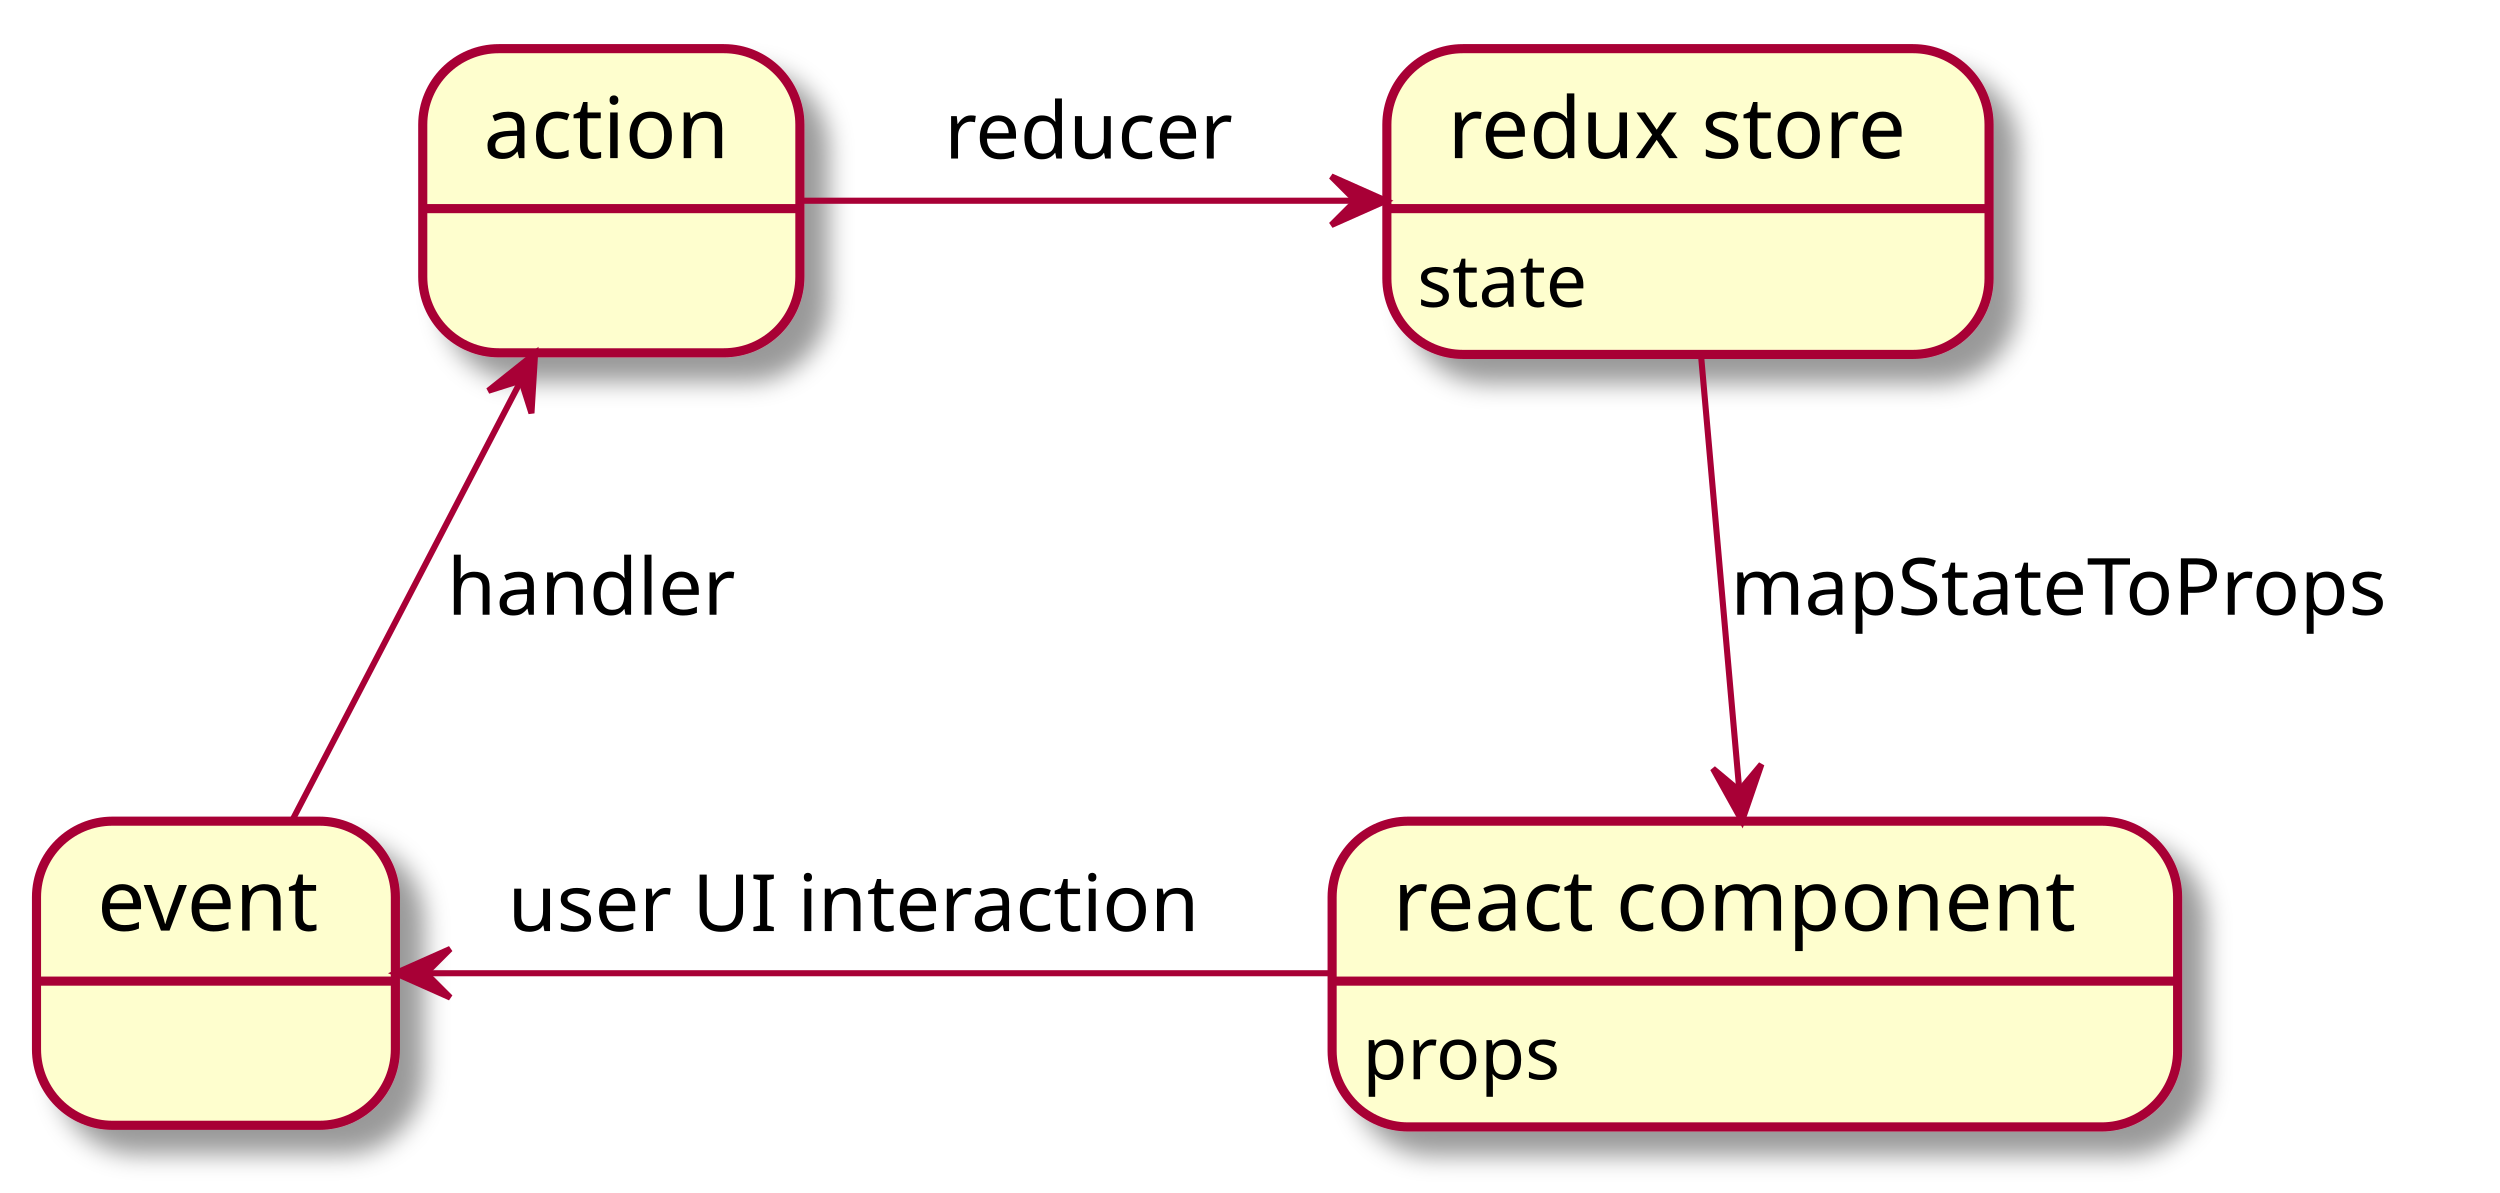
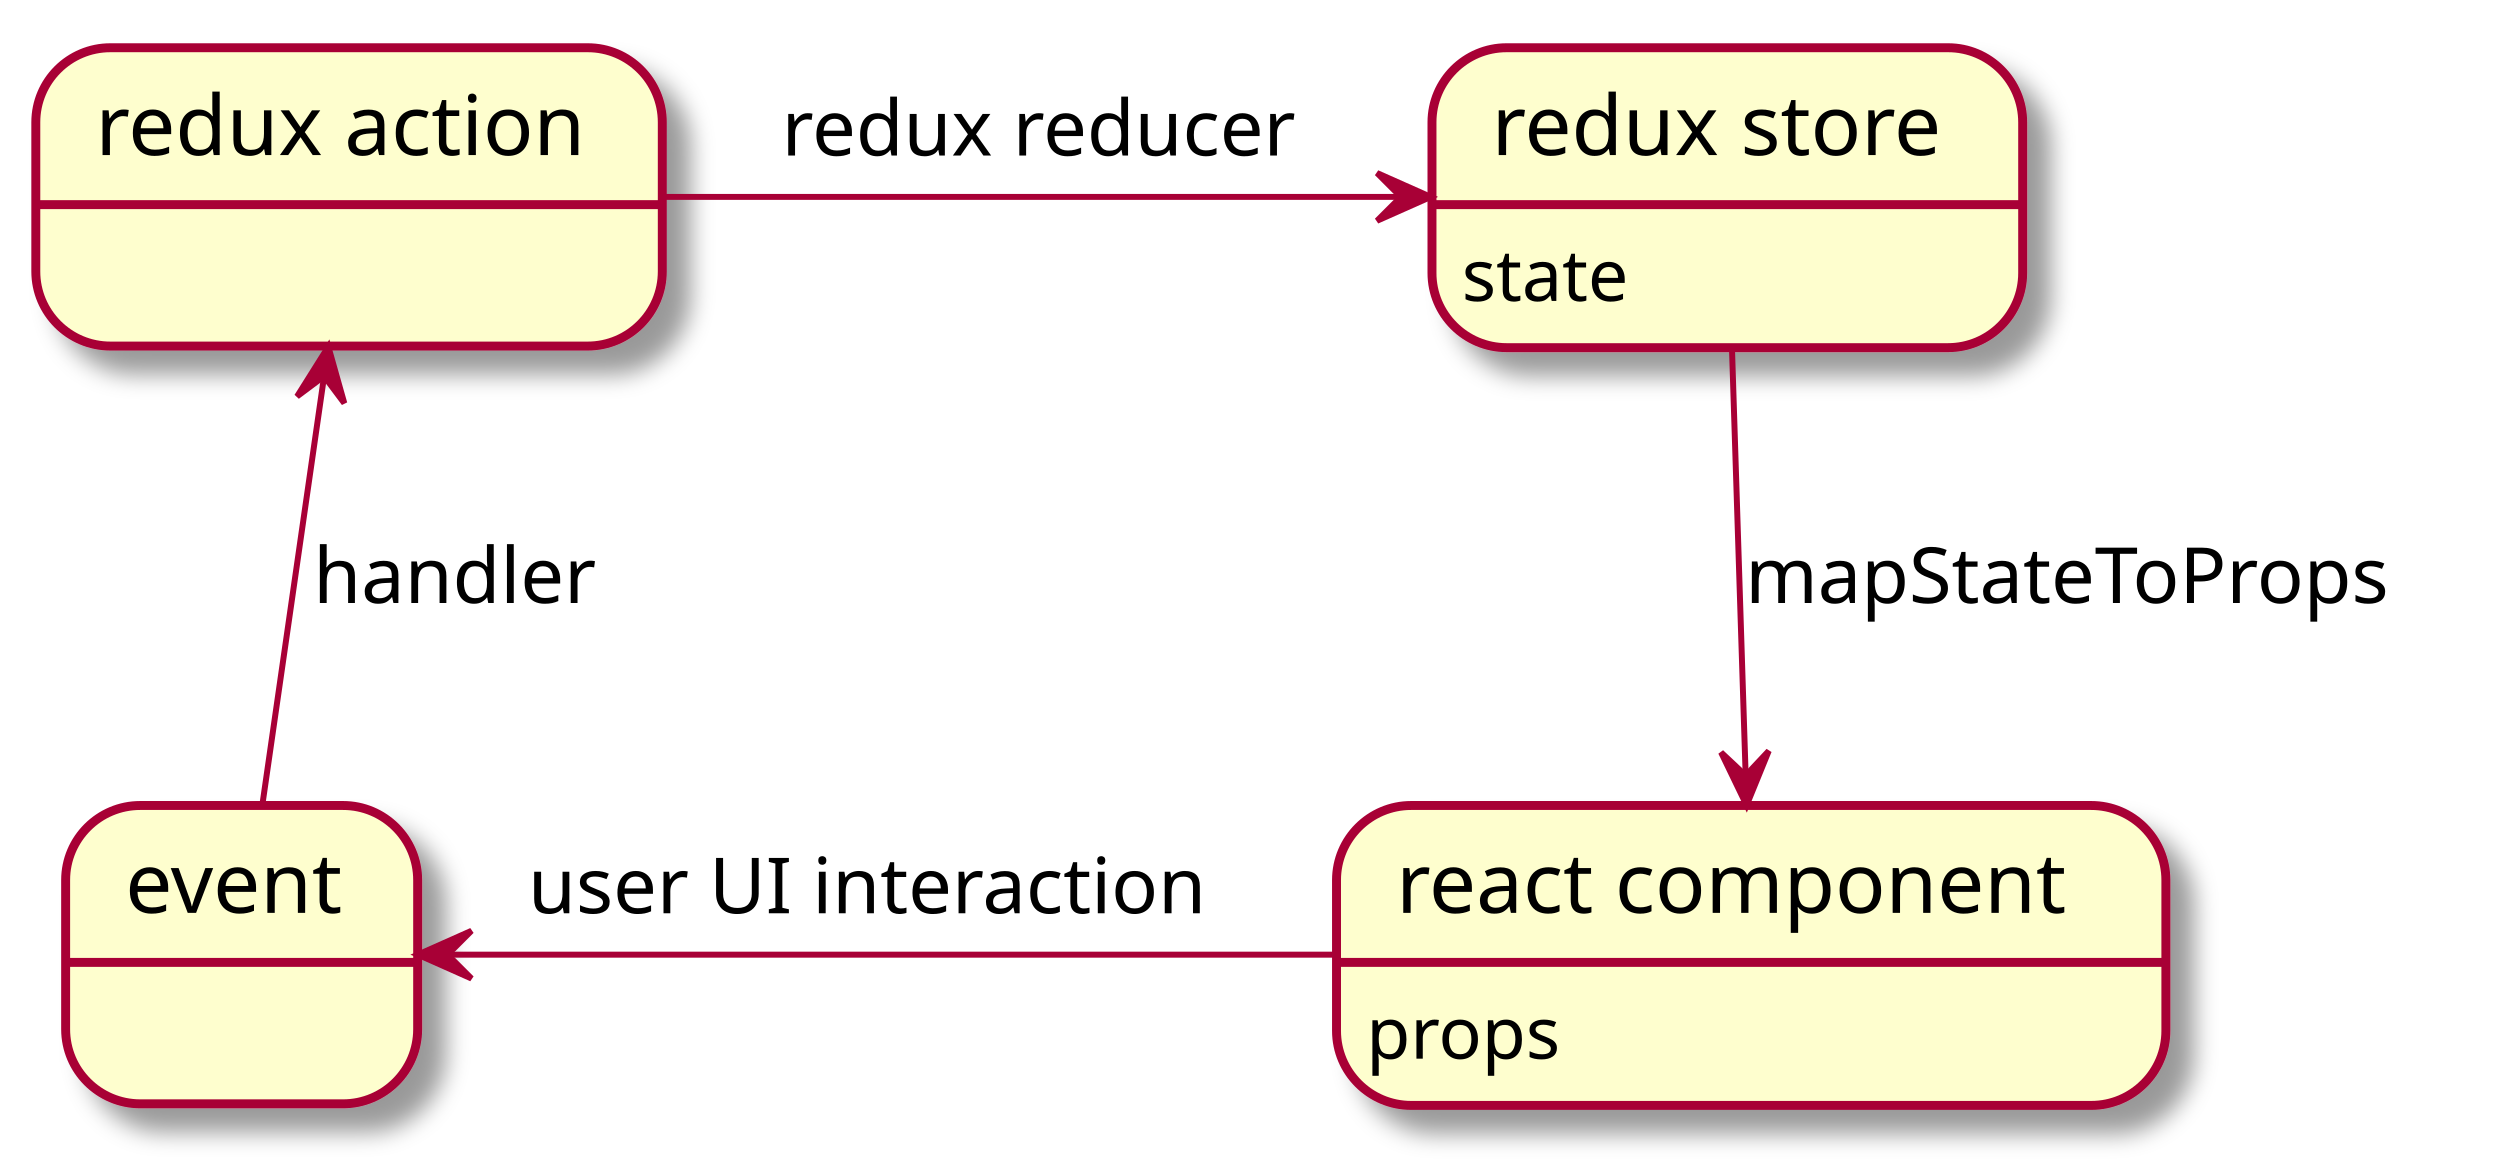
- <svg xmlns="http://www.w3.org/2000/svg" contentScriptType="application/ecmascript" contentStyleType="text/css" height="196px" preserveAspectRatio="none" style="width:411px;height:196px;" version="1.1" viewBox="0 0 411 196" width="411px" zoomAndPan="magnify">
+ <svg xmlns="http://www.w3.org/2000/svg" contentScriptType="application/ecmascript" contentStyleType="text/css" height="196px" preserveAspectRatio="none" style="width:419px;height:196px;" version="1.1" viewBox="0 0 419 196" width="419px" zoomAndPan="magnify">
  <defs>
-     <filter height="300%" id="fy3p8fxzv5dih" width="300%" x="-1" y="-1">
+     <filter height="300%" id="fd6zfd5ibzypt" width="300%" x="-1" y="-1">
      <feGaussianBlur result="blurOut" stdDeviation="2.0" />
      <feColorMatrix in="blurOut" result="blurOut2" type="matrix" values="0 0 0 0 0 0 0 0 0 0 0 0 0 0 0 0 0 0 .4 0" />
      <feOffset dx="4.0" dy="4.0" in="blurOut2" result="blurOut3" />
      <feBlend in="SourceGraphic" in2="blurOut3" mode="normal" />
    </filter>
  </defs>
  <g>
-     <rect fill="#FEFECE" filter="url(#fy3p8fxzv5dih)" height="50.266" rx="12.5" ry="12.5" style="stroke: #A80036; stroke-width: 1.5;" width="99" x="228" y="8" />
-     <line style="stroke: #A80036; stroke-width: 1.5;" x1="228" x2="327" y1="34.297" y2="34.297" />
-     <text fill="#000000" font-family="sans-serif" font-size="14" lengthAdjust="spacingAndGlyphs" textLength="79" x="238" y="25.995">redux store</text>
-     <text fill="#000000" font-family="sans-serif" font-size="12" lengthAdjust="spacingAndGlyphs" textLength="33" x="233" y="50.435">state</text>
-     <rect fill="#FEFECE" filter="url(#fy3p8fxzv5dih)" height="50.266" rx="12.5" ry="12.5" style="stroke: #A80036; stroke-width: 1.5;" width="139" x="219" y="135" />
-     <line style="stroke: #A80036; stroke-width: 1.5;" x1="219" x2="358" y1="161.297" y2="161.297" />
-     <text fill="#000000" font-family="sans-serif" font-size="14" lengthAdjust="spacingAndGlyphs" textLength="119" x="229" y="152.995">react component</text>
-     <text fill="#000000" font-family="sans-serif" font-size="12" lengthAdjust="spacingAndGlyphs" textLength="36" x="224" y="177.435">props</text>
-     <rect fill="#FEFECE" filter="url(#fy3p8fxzv5dih)" height="50" rx="12.5" ry="12.5" style="stroke: #A80036; stroke-width: 1.5;" width="59" x="6" y="135" />
-     <line style="stroke: #A80036; stroke-width: 1.5;" x1="6" x2="65" y1="161.297" y2="161.297" />
-     <text fill="#000000" font-family="sans-serif" font-size="14" lengthAdjust="spacingAndGlyphs" textLength="39" x="16" y="152.995">event</text>
-     <rect fill="#FEFECE" filter="url(#fy3p8fxzv5dih)" height="50" rx="12.5" ry="12.5" style="stroke: #A80036; stroke-width: 1.5;" width="62" x="69.5" y="8" />
-     <line style="stroke: #A80036; stroke-width: 1.5;" x1="69.5" x2="131.5" y1="34.297" y2="34.297" />
-     <text fill="#000000" font-family="sans-serif" font-size="14" lengthAdjust="spacingAndGlyphs" textLength="42" x="79.5" y="25.995">action</text>
-     <path d="M279.62,58.1 C281.42,78.59 284.02,108.08 285.94,129.88 " fill="none" id="store-&gt;comp" style="stroke: #A80036; stroke-width: 1.0;" />
-     <polygon fill="#A80036" points="286.39,134.97,289.578,125.651,285.948,129.99,281.609,126.359,286.39,134.97" style="stroke: #A80036; stroke-width: 1.0;" />
-     <text fill="#000000" font-family="sans-serif" font-size="13" lengthAdjust="spacingAndGlyphs" textLength="115" x="284.5" y="101.067">mapStateToProps</text>
-     <path d="M70.47,160 C108.63,160 170.72,160 218.89,160 " fill="none" id="event&lt;-comp" style="stroke: #A80036; stroke-width: 1.0;" />
-     <polygon fill="#A80036" points="65.02,160,74.02,164,70.02,160,74.02,156,65.02,160" style="stroke: #A80036; stroke-width: 1.0;" />
-     <text fill="#000000" font-family="sans-serif" font-size="13" lengthAdjust="spacingAndGlyphs" textLength="117" x="83.5" y="153.067">user UI interaction</text>
-     <path d="M85.61,62.64 C74.23,84.52 58.73,114.33 47.99,134.97 " fill="none" id="action&lt;-event" style="stroke: #A80036; stroke-width: 1.0;" />
-     <polygon fill="#A80036" points="87.97,58.1,80.272,64.243,85.665,62.537,87.372,67.931,87.97,58.1" style="stroke: #A80036; stroke-width: 1.0;" />
-     <text fill="#000000" font-family="sans-serif" font-size="13" lengthAdjust="spacingAndGlyphs" textLength="48" x="73.5" y="101.067">handler</text>
-     <path d="M131.74,33 C156.88,33 192.83,33 222.73,33 " fill="none" id="action-&gt;store" style="stroke: #A80036; stroke-width: 1.0;" />
-     <polygon fill="#A80036" points="227.86,33,218.86,29,222.86,33,218.86,37,227.86,33" style="stroke: #A80036; stroke-width: 1.0;" />
-     <text fill="#000000" font-family="sans-serif" font-size="13" lengthAdjust="spacingAndGlyphs" textLength="49" x="155.25" y="26.067">reducer</text>
+     <rect fill="#FEFECE" filter="url(#fd6zfd5ibzypt)" height="50.266" rx="12.5" ry="12.5" style="stroke: #A80036; stroke-width: 1.5;" width="99" x="240" y="8" />
+     <line style="stroke: #A80036; stroke-width: 1.5;" x1="240" x2="339" y1="34.297" y2="34.297" />
+     <text fill="#000000" font-family="sans-serif" font-size="14" lengthAdjust="spacingAndGlyphs" textLength="79" x="250" y="25.995">redux store</text>
+     <text fill="#000000" font-family="sans-serif" font-size="12" lengthAdjust="spacingAndGlyphs" textLength="33" x="245" y="50.435">state</text>
+     <rect fill="#FEFECE" filter="url(#fd6zfd5ibzypt)" height="50.266" rx="12.5" ry="12.5" style="stroke: #A80036; stroke-width: 1.5;" width="139" x="224" y="135" />
+     <line style="stroke: #A80036; stroke-width: 1.5;" x1="224" x2="363" y1="161.297" y2="161.297" />
+     <text fill="#000000" font-family="sans-serif" font-size="14" lengthAdjust="spacingAndGlyphs" textLength="119" x="234" y="152.995">react component</text>
+     <text fill="#000000" font-family="sans-serif" font-size="12" lengthAdjust="spacingAndGlyphs" textLength="36" x="229" y="177.435">props</text>
+     <rect fill="#FEFECE" filter="url(#fd6zfd5ibzypt)" height="50" rx="12.5" ry="12.5" style="stroke: #A80036; stroke-width: 1.5;" width="59" x="11" y="135" />
+     <line style="stroke: #A80036; stroke-width: 1.5;" x1="11" x2="70" y1="161.297" y2="161.297" />
+     <text fill="#000000" font-family="sans-serif" font-size="14" lengthAdjust="spacingAndGlyphs" textLength="39" x="21" y="152.995">event</text>
+     <rect fill="#FEFECE" filter="url(#fd6zfd5ibzypt)" height="50" rx="12.5" ry="12.5" style="stroke: #A80036; stroke-width: 1.5;" width="105" x="6" y="8" />
+     <line style="stroke: #A80036; stroke-width: 1.5;" x1="6" x2="111" y1="34.297" y2="34.297" />
+     <text fill="#000000" font-family="sans-serif" font-size="14" lengthAdjust="spacingAndGlyphs" textLength="85" x="16" y="25.995">redux action</text>
+     <path d="M290.27,58.1 C290.93,78.59 291.87,108.08 292.57,129.88 " fill="none" id="store-&gt;comp" style="stroke: #A80036; stroke-width: 1.0;" />
+     <polygon fill="#A80036" points="292.73,134.97,296.445,125.849,292.573,129.972,288.449,126.1,292.73,134.97" style="stroke: #A80036; stroke-width: 1.0;" />
+     <text fill="#000000" font-family="sans-serif" font-size="13" lengthAdjust="spacingAndGlyphs" textLength="115" x="292.5" y="101.067">mapStateToProps</text>
+     <path d="M75.47,160 C113.63,160 175.72,160 223.89,160 " fill="none" id="event&lt;-comp" style="stroke: #A80036; stroke-width: 1.0;" />
+     <polygon fill="#A80036" points="70.02,160,79.02,164,75.02,160,79.02,156,70.02,160" style="stroke: #A80036; stroke-width: 1.0;" />
+     <text fill="#000000" font-family="sans-serif" font-size="13" lengthAdjust="spacingAndGlyphs" textLength="117" x="88.5" y="153.067">user UI interaction</text>
+     <path d="M54.3,63.19 C51.15,85.02 46.91,114.5 43.96,134.97 " fill="none" id="action&lt;-event" style="stroke: #A80036; stroke-width: 1.0;" />
+     <polygon fill="#A80036" points="55.03,58.1,49.787,66.438,54.317,63.049,57.706,67.579,55.03,58.1" style="stroke: #A80036; stroke-width: 1.0;" />
+     <text fill="#000000" font-family="sans-serif" font-size="13" lengthAdjust="spacingAndGlyphs" textLength="48" x="52.5" y="101.067">handler</text>
+     <path d="M111.21,33 C148.01,33 197.04,33 234.37,33 " fill="none" id="action-&gt;store" style="stroke: #A80036; stroke-width: 1.0;" />
+     <polygon fill="#A80036" points="239.79,33,230.79,29,234.79,33,230.79,37,239.79,33" style="stroke: #A80036; stroke-width: 1.0;" />
+     <text fill="#000000" font-family="sans-serif" font-size="13" lengthAdjust="spacingAndGlyphs" textLength="89" x="131" y="26.067">redux reducer</text>
  </g>
</svg>
